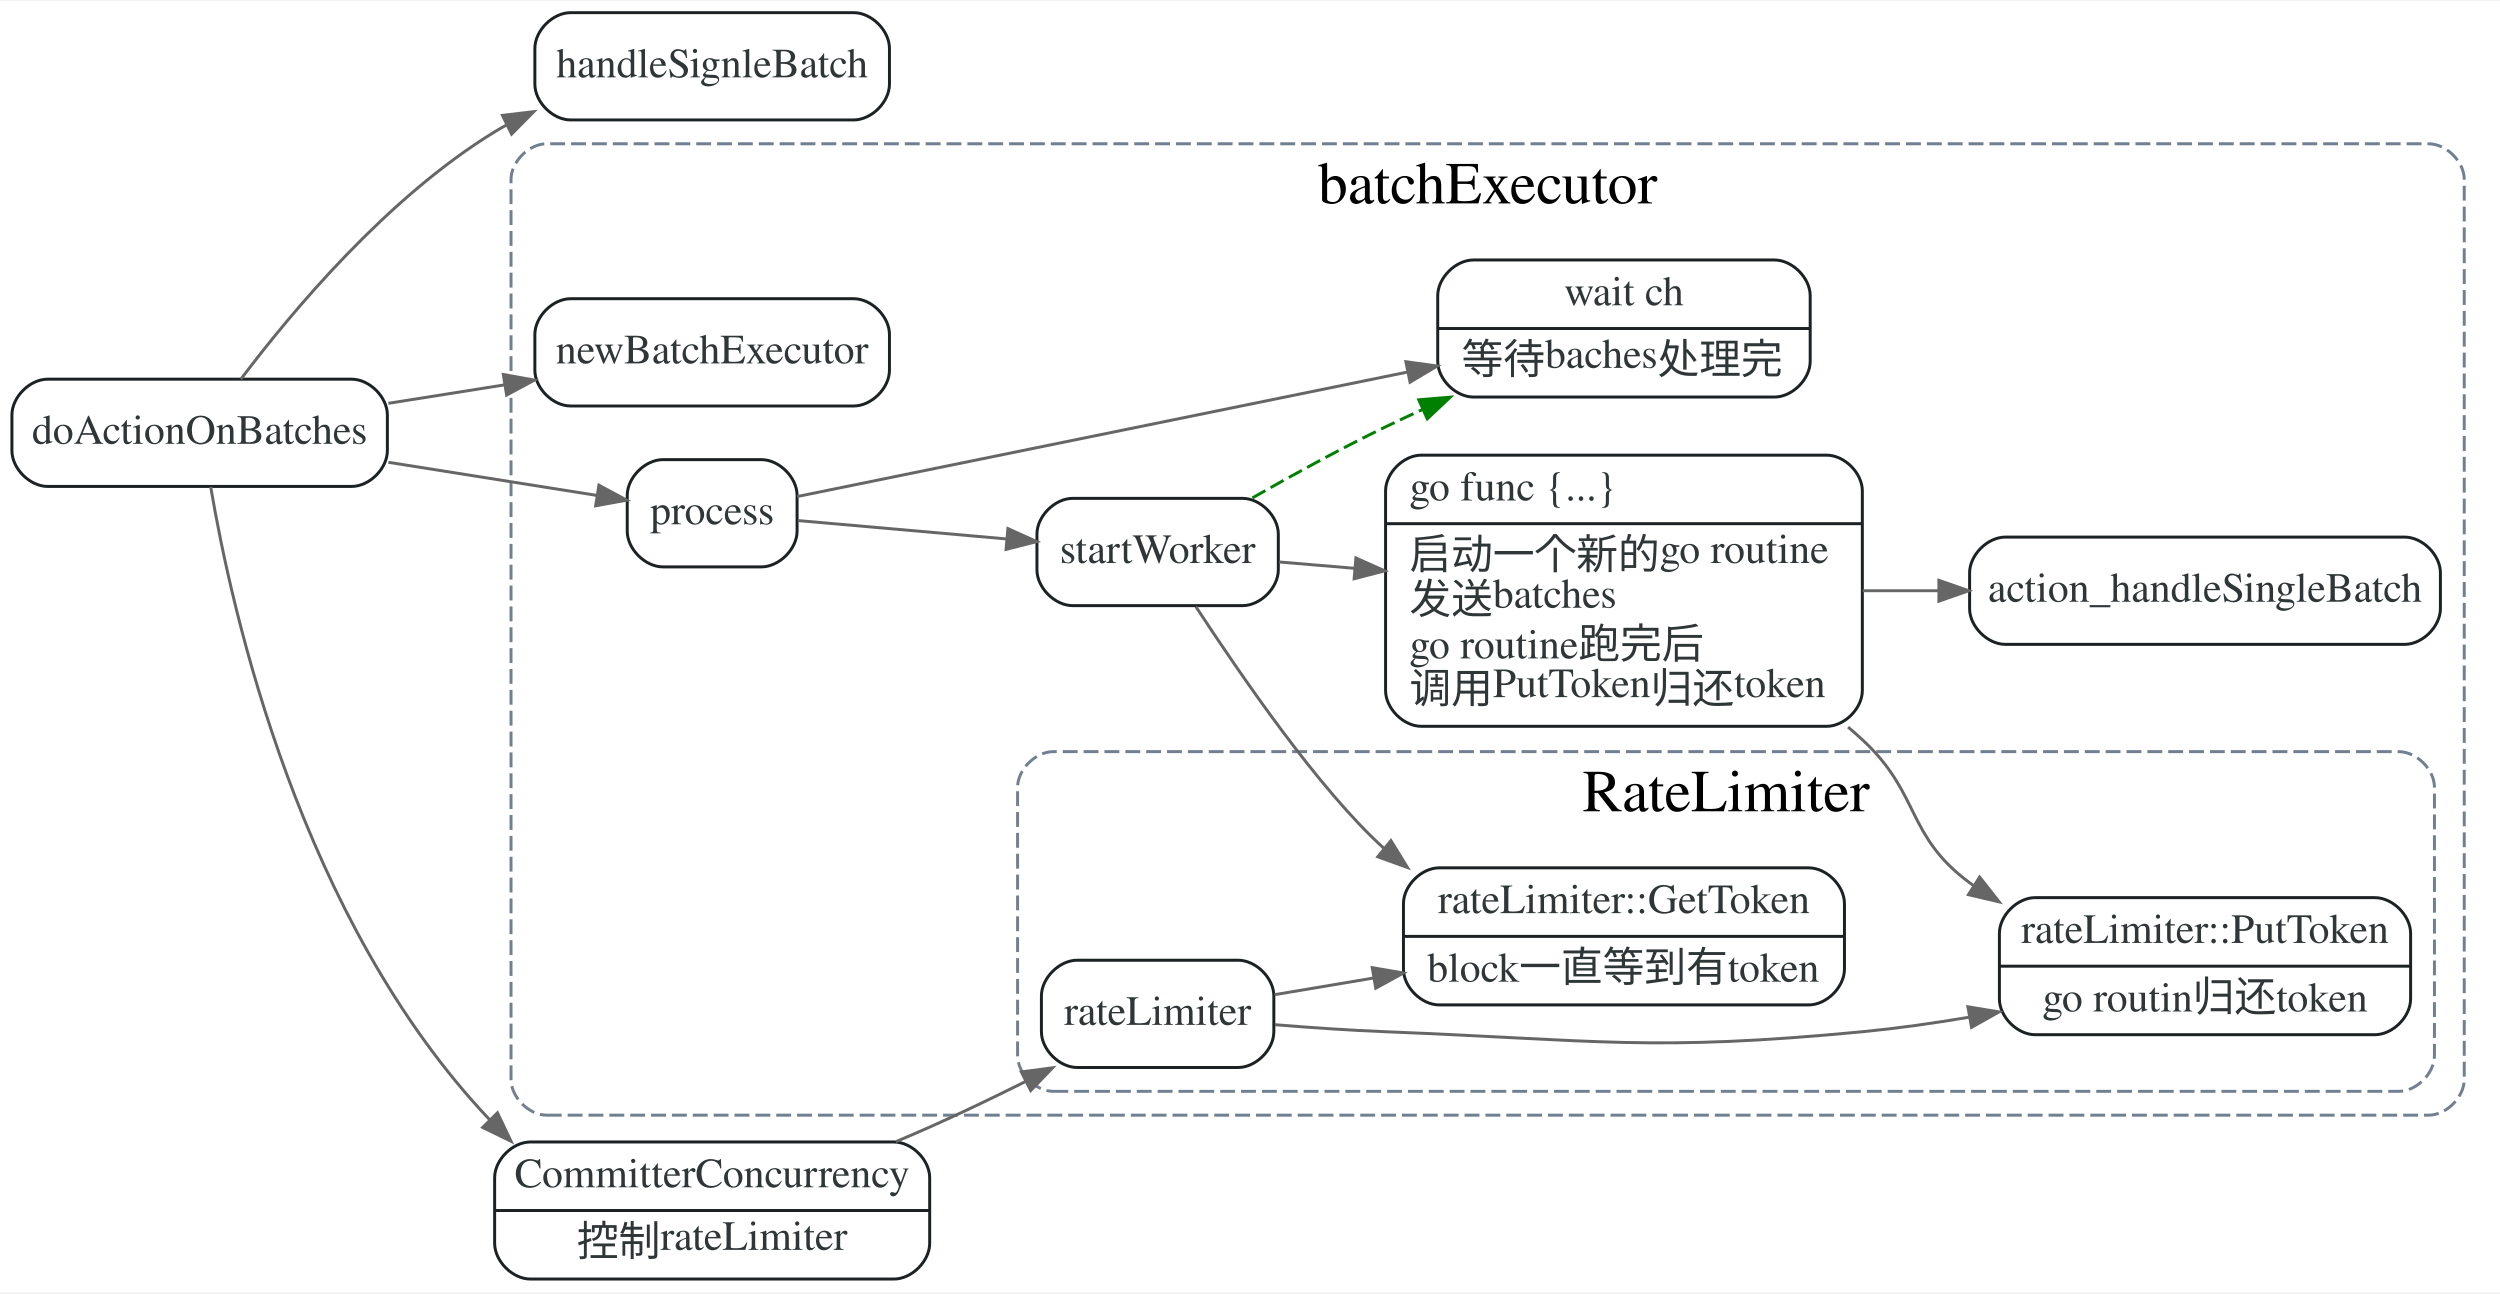
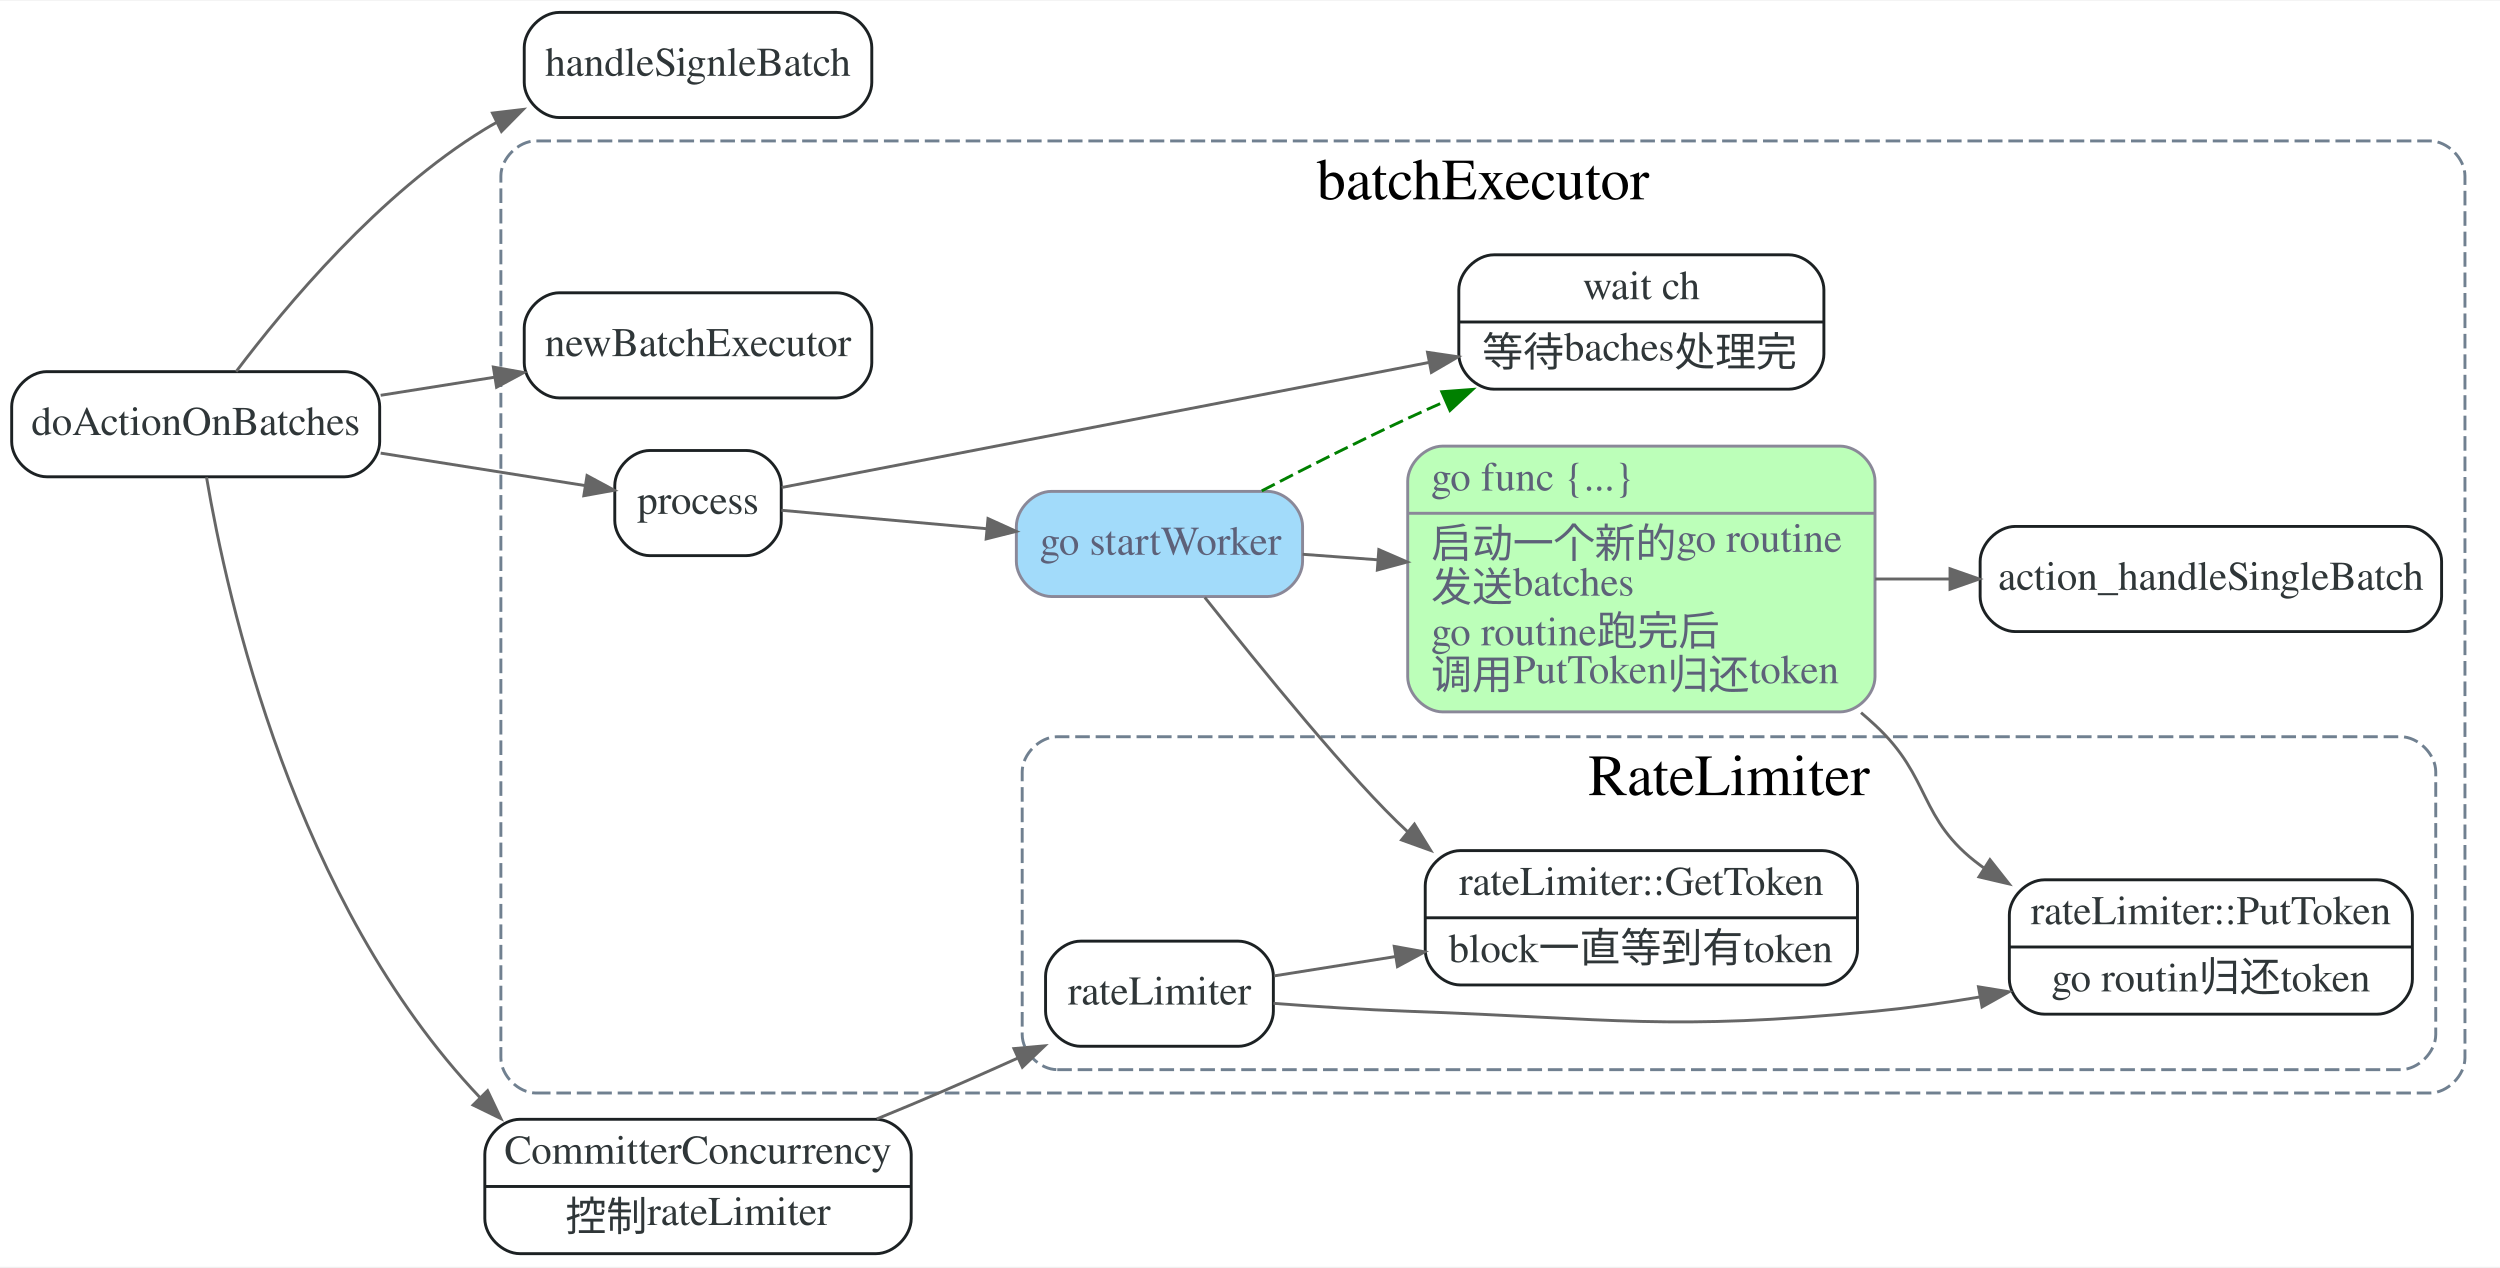
- <svg xmlns="http://www.w3.org/2000/svg" width="839pt" height="434pt" viewBox="0.00 0.00 839.00 433.50">
+ <svg xmlns="http://www.w3.org/2000/svg" width="856pt" height="434pt" viewBox="0.00 0.00 856.00 433.50">
  <g id="graph0" class="graph" transform="scale(1 1) rotate(0) translate(4 429.5)">
-     <polygon fill="white" stroke="transparent" points="-4,4 -4,-429.5 835,-429.5 835,4 -4,4" />
+     <polygon fill="white" stroke="transparent" points="-4,4 -4,-429.5 852,-429.5 852,4 -4,4" />
    <g id="clust2" class="cluster">
-       <path fill="none" stroke="slategrey" stroke-dasharray="5,2" d="M179.5,-55.5C179.5,-55.5 811,-55.5 811,-55.5 817,-55.5 823,-61.5 823,-67.5 823,-67.5 823,-369.5 823,-369.5 823,-375.5 817,-381.5 811,-381.5 811,-381.5 179.5,-381.5 179.5,-381.5 173.5,-381.5 167.5,-375.5 167.5,-369.5 167.5,-369.5 167.5,-67.5 167.5,-67.5 167.5,-61.5 173.5,-55.5 179.5,-55.5" />
-       <text text-anchor="middle" x="495.25" y="-361.5" font-family="Times,serif" font-size="20.00">batchExecutor</text>
+       <path fill="none" stroke="slategrey" stroke-dasharray="5,2" d="M179.5,-55.5C179.5,-55.5 828,-55.5 828,-55.5 834,-55.5 840,-61.5 840,-67.5 840,-67.5 840,-369.5 840,-369.5 840,-375.5 834,-381.5 828,-381.5 828,-381.5 179.5,-381.5 179.5,-381.5 173.5,-381.5 167.5,-375.5 167.5,-369.5 167.5,-369.5 167.5,-67.5 167.5,-67.5 167.5,-61.5 173.5,-55.5 179.5,-55.5" />
+       <text text-anchor="middle" x="503.75" y="-361.5" font-family="Times,serif" font-size="20.00">batchExecutor</text>
    </g>
    <g id="clust6" class="cluster">
-       <path fill="none" stroke="slategrey" stroke-dasharray="5,2" d="M349.5,-63.5C349.5,-63.5 801,-63.5 801,-63.5 807,-63.5 813,-69.5 813,-75.5 813,-75.5 813,-165.5 813,-165.5 813,-171.5 807,-177.5 801,-177.5 801,-177.5 349.5,-177.5 349.5,-177.5 343.5,-177.5 337.5,-171.5 337.5,-165.5 337.5,-165.5 337.5,-75.5 337.5,-75.5 337.5,-69.5 343.5,-63.5 349.5,-63.5" />
-       <text text-anchor="middle" x="575.25" y="-157.5" font-family="Times,serif" font-size="20.00">RateLimiter</text>
+       <path fill="none" stroke="slategrey" stroke-dasharray="5,2" d="M358,-63.5C358,-63.5 818,-63.5 818,-63.5 824,-63.5 830,-69.5 830,-75.5 830,-75.5 830,-165.5 830,-165.5 830,-171.5 824,-177.5 818,-177.5 818,-177.5 358,-177.5 358,-177.5 352,-177.5 346,-171.5 346,-165.5 346,-165.5 346,-75.5 346,-75.5 346,-69.5 352,-63.5 358,-63.5" />
+       <text text-anchor="middle" x="588" y="-157.5" font-family="Times,serif" font-size="20.00">RateLimiter</text>
    </g>
    <g id="node1" class="node">
      <path fill="none" stroke="#1c2123" d="M114,-302.5C114,-302.5 12,-302.5 12,-302.5 6,-302.5 0,-296.5 0,-290.5 0,-290.5 0,-278.5 0,-278.5 0,-272.5 6,-266.5 12,-266.5 12,-266.5 114,-266.5 114,-266.5 120,-266.5 126,-272.5 126,-278.5 126,-278.5 126,-290.5 126,-290.5 126,-296.5 120,-302.5 114,-302.5" />
      <text text-anchor="middle" x="63" y="-280.8" font-family="Times,serif" font-size="14.00" fill="#2f3638">doActionOnBatches</text>
    </g>
    <g id="node2" class="node">
      <path fill="none" stroke="#1c2123" d="M282.5,-425.5C282.5,-425.5 187.5,-425.5 187.5,-425.5 181.5,-425.5 175.5,-419.5 175.5,-413.5 175.5,-413.5 175.5,-401.5 175.5,-401.5 175.5,-395.5 181.5,-389.5 187.5,-389.5 187.5,-389.5 282.5,-389.5 282.5,-389.5 288.5,-389.5 294.5,-395.5 294.5,-401.5 294.5,-401.5 294.5,-413.5 294.5,-413.5 294.5,-419.5 288.5,-425.5 282.5,-425.5" />
      <text text-anchor="middle" x="235" y="-403.8" font-family="Times,serif" font-size="14.00" fill="#2f3638">handleSignleBatch</text>
    </g>
    <g id="edge1" class="edge">
      <path fill="none" stroke="#666666" d="M76.85,-302.52C93.86,-325.08 125.93,-363.46 162,-385.5 163.29,-386.29 164.61,-387.05 165.95,-387.79" />
      <polygon fill="#666666" stroke="#666666" points="164.62,-391.03 175.14,-392.28 167.7,-384.74 164.62,-391.03" />
    </g>
    <g id="node3" class="node">
      <path fill="none" stroke="#1c2123" d="M282.5,-329.5C282.5,-329.5 187.5,-329.5 187.5,-329.5 181.5,-329.5 175.5,-323.5 175.5,-317.5 175.5,-317.5 175.5,-305.5 175.5,-305.5 175.5,-299.5 181.5,-293.5 187.5,-293.5 187.5,-293.5 282.5,-293.5 282.5,-293.5 288.5,-293.5 294.5,-299.5 294.5,-305.5 294.5,-305.5 294.5,-317.5 294.5,-317.5 294.5,-323.5 288.5,-329.5 282.5,-329.5" />
      <text text-anchor="middle" x="235" y="-307.8" font-family="Times,serif" font-size="14.00" fill="#2f3638">newBatchExecutor</text>
    </g>
    <g id="edge2" class="edge">
      <path fill="none" stroke="#666666" d="M126.34,-294.4C138.97,-296.41 152.33,-298.53 165.18,-300.57" />
      <polygon fill="#666666" stroke="#666666" points="164.92,-304.07 175.35,-302.18 166.02,-297.16 164.92,-304.07" />
    </g>
    <g id="node4" class="node">
      <path fill="none" stroke="#1c2123" d="M251.5,-275.5C251.5,-275.5 218.5,-275.5 218.5,-275.5 212.5,-275.5 206.5,-269.5 206.5,-263.5 206.5,-263.5 206.5,-251.5 206.5,-251.5 206.5,-245.5 212.5,-239.5 218.5,-239.5 218.5,-239.5 251.5,-239.5 251.5,-239.5 257.5,-239.5 263.5,-245.5 263.5,-251.5 263.5,-251.5 263.5,-263.5 263.5,-263.5 263.5,-269.5 257.5,-275.5 251.5,-275.5" />
      <text text-anchor="middle" x="235" y="-253.8" font-family="Times,serif" font-size="14.00" fill="#2f3638">process</text>
    </g>
    <g id="edge3" class="edge">
      <path fill="none" stroke="#666666" d="M126.34,-274.6C149.85,-270.87 175.85,-266.74 196.41,-263.47" />
      <polygon fill="#666666" stroke="#666666" points="197,-266.92 206.33,-261.89 195.9,-260.01 197,-266.92" />
    </g>
    <g id="node5" class="node">
      <path fill="none" stroke="#1c2123" d="M174,-0.5C174,-0.5 296,-0.5 296,-0.5 302,-0.5 308,-6.5 308,-12.5 308,-12.5 308,-34.5 308,-34.5 308,-40.5 302,-46.5 296,-46.5 296,-46.5 174,-46.5 174,-46.5 168,-46.5 162,-40.5 162,-34.5 162,-34.5 162,-12.5 162,-12.5 162,-6.5 168,-0.5 174,-0.5" />
      <text text-anchor="middle" x="235" y="-31.3" font-family="Times,serif" font-size="14.00" fill="#2f3638">CommitterConcurrency</text>
      <polyline fill="none" stroke="#1c2123" points="162,-23.5 308,-23.5 " />
      <text text-anchor="middle" x="235" y="-8.3" font-family="Times,serif" font-size="14.00" fill="#2f3638">控制rateLimiter</text>
    </g>
    <g id="edge4" class="edge">
      <path fill="none" stroke="#666666" d="M66.71,-266.35C73.8,-224.71 96.63,-121.11 160.37,-53.93" />
      <polygon fill="#666666" stroke="#666666" points="162.95,-56.3 167.5,-46.74 157.98,-51.38 162.95,-56.3" />
    </g>
    <g id="node6" class="node">
-       <path fill="none" stroke="#1c2123" d="M413,-262.5C413,-262.5 356,-262.5 356,-262.5 350,-262.5 344,-256.5 344,-250.5 344,-250.5 344,-238.5 344,-238.5 344,-232.5 350,-226.5 356,-226.5 356,-226.5 413,-226.5 413,-226.5 419,-226.5 425,-232.5 425,-238.5 425,-238.5 425,-250.5 425,-250.5 425,-256.5 419,-262.5 413,-262.5" />
-       <text text-anchor="middle" x="384.5" y="-240.8" font-family="Times,serif" font-size="14.00" fill="#2f3638">startWorker</text>
+       <path fill="#a2dbfa" stroke="#8a8898" d="M356,-225.5C356,-225.5 430,-225.5 430,-225.5 436,-225.5 442,-231.5 442,-237.5 442,-237.5 442,-249.5 442,-249.5 442,-255.5 436,-261.5 430,-261.5 430,-261.5 356,-261.5 356,-261.5 350,-261.5 344,-255.5 344,-249.5 344,-249.5 344,-237.5 344,-237.5 344,-231.5 350,-225.5 356,-225.5" />
+       <text text-anchor="start" x="352" y="-239.8" font-family="Times,serif" font-size="14.00" fill="#5d6179">go startWorker</text>
    </g>
    <g id="edge5" class="edge">
-       <path fill="none" stroke="#666666" d="M263.74,-255.05C283.44,-253.32 310.44,-250.94 333.81,-248.88" />
-       <polygon fill="#666666" stroke="#666666" points="334.26,-252.35 343.91,-247.99 333.64,-245.38 334.26,-252.35" />
+       <path fill="none" stroke="#666666" d="M263.53,-255.03C282.97,-253.28 309.74,-250.88 333.81,-248.72" />
+       <polygon fill="#666666" stroke="#666666" points="334.29,-252.19 343.94,-247.81 333.66,-245.22 334.29,-252.19" />
    </g>
    <g id="node7" class="node">
-       <path fill="none" stroke="#1c2123" d="M490.5,-296.5C490.5,-296.5 591.5,-296.5 591.5,-296.5 597.5,-296.5 603.5,-302.5 603.5,-308.5 603.5,-308.5 603.5,-330.5 603.5,-330.5 603.5,-336.5 597.5,-342.5 591.5,-342.5 591.5,-342.5 490.5,-342.5 490.5,-342.5 484.5,-342.5 478.5,-336.5 478.5,-330.5 478.5,-330.5 478.5,-308.5 478.5,-308.5 478.5,-302.5 484.5,-296.5 490.5,-296.5" />
-       <text text-anchor="middle" x="541" y="-327.3" font-family="Times,serif" font-size="14.00" fill="#2f3638">wait ch</text>
-       <polyline fill="none" stroke="#1c2123" points="478.5,-319.5 603.5,-319.5 " />
-       <text text-anchor="start" x="486.5" y="-304.3" font-family="Times,serif" font-size="14.00" fill="#2f3638">等待baches处理完</text>
+       <path fill="none" stroke="#1c2123" d="M507.5,-296.5C507.5,-296.5 608.5,-296.5 608.5,-296.5 614.5,-296.5 620.5,-302.5 620.5,-308.5 620.5,-308.5 620.5,-330.5 620.5,-330.5 620.5,-336.5 614.5,-342.5 608.5,-342.5 608.5,-342.5 507.5,-342.5 507.5,-342.5 501.5,-342.5 495.5,-336.5 495.5,-330.5 495.5,-330.5 495.5,-308.5 495.5,-308.5 495.5,-302.5 501.5,-296.5 507.5,-296.5" />
+       <text text-anchor="middle" x="558" y="-327.3" font-family="Times,serif" font-size="14.00" fill="#2f3638">wait ch</text>
+       <polyline fill="none" stroke="#1c2123" points="495.5,-319.5 620.5,-319.5 " />
+       <text text-anchor="start" x="503.5" y="-304.3" font-family="Times,serif" font-size="14.00" fill="#2f3638">等待baches处理完</text>
    </g>
    <g id="edge6" class="edge">
-       <path fill="none" stroke="#666666" d="M263.51,-263.11C309.39,-272.47 402.93,-291.55 468.45,-304.91" />
-       <polygon fill="#666666" stroke="#666666" points="467.81,-308.35 478.31,-306.92 469.21,-301.49 467.81,-308.35" />
+       <path fill="none" stroke="#666666" d="M263.65,-262.84C312.42,-272.26 415.2,-292.11 485.19,-305.63" />
+       <polygon fill="#666666" stroke="#666666" points="484.78,-309.12 495.26,-307.58 486.11,-302.24 484.78,-309.12" />
    </g>
    <g id="node12" class="node">
-       <path fill="none" stroke="#1c2123" d="M411.5,-107.5C411.5,-107.5 357.5,-107.5 357.5,-107.5 351.5,-107.5 345.5,-101.5 345.5,-95.5 345.5,-95.5 345.5,-83.5 345.5,-83.5 345.5,-77.5 351.5,-71.5 357.5,-71.5 357.5,-71.5 411.5,-71.5 411.5,-71.5 417.5,-71.5 423.5,-77.5 423.5,-83.5 423.5,-83.5 423.5,-95.5 423.5,-95.5 423.5,-101.5 417.5,-107.5 411.5,-107.5" />
-       <text text-anchor="middle" x="384.5" y="-85.8" font-family="Times,serif" font-size="14.00" fill="#2f3638">rateLimiter</text>
+       <path fill="none" stroke="#1c2123" d="M420,-107.5C420,-107.5 366,-107.5 366,-107.5 360,-107.5 354,-101.5 354,-95.5 354,-95.5 354,-83.5 354,-83.5 354,-77.5 360,-71.5 366,-71.5 366,-71.5 420,-71.5 420,-71.5 426,-71.5 432,-77.5 432,-83.5 432,-83.5 432,-95.5 432,-95.5 432,-101.5 426,-107.5 420,-107.5" />
+       <text text-anchor="middle" x="393" y="-85.8" font-family="Times,serif" font-size="14.00" fill="#2f3638">rateLimiter</text>
    </g>
    <g id="edge12" class="edge">
-       <path fill="none" stroke="#666666" d="M296.67,-46.61C300.52,-48.23 304.32,-49.86 308,-51.5 318.58,-56.21 329.81,-61.62 340.28,-66.86" />
-       <polygon fill="#666666" stroke="#666666" points="338.75,-70.01 349.25,-71.4 341.91,-63.76 338.75,-70.01" />
+       <path fill="none" stroke="#666666" d="M296.21,-46.63C300.21,-48.26 304.17,-49.89 308,-51.5 319.88,-56.49 332.59,-62.1 344.44,-67.44" />
+       <polygon fill="#666666" stroke="#666666" points="343.17,-70.71 353.72,-71.66 346.06,-64.34 343.17,-70.71" />
    </g>
    <g id="edge9" class="edge">
-       <path fill="none" stroke="green" stroke-dasharray="5,2" d="M416.31,-262.66C429.84,-270.37 446.02,-279.23 461,-286.5 465.02,-288.45 469.19,-290.4 473.41,-292.32" />
-       <polygon fill="green" stroke="green" points="472.14,-295.58 482.7,-296.46 474.99,-289.19 472.14,-295.58" />
+       <path fill="none" stroke="green" stroke-dasharray="5,2" d="M428.03,-261.68C443.2,-269.58 461.36,-278.78 478,-286.5 482.13,-288.42 486.41,-290.35 490.73,-292.26" />
+       <polygon fill="green" stroke="green" points="489.67,-295.62 500.24,-296.41 492.47,-289.2 489.67,-295.62" />
    </g>
    <g id="node8" class="node">
-       <path fill="none" stroke="#1c2123" d="M479,-92.5C479,-92.5 603,-92.5 603,-92.5 609,-92.5 615,-98.5 615,-104.5 615,-104.5 615,-126.5 615,-126.5 615,-132.5 609,-138.5 603,-138.5 603,-138.5 479,-138.5 479,-138.5 473,-138.5 467,-132.5 467,-126.5 467,-126.5 467,-104.5 467,-104.5 467,-98.5 473,-92.5 479,-92.5" />
-       <text text-anchor="middle" x="541" y="-123.3" font-family="Times,serif" font-size="14.00" fill="#2f3638">rateLimiter::GetToken</text>
-       <polyline fill="none" stroke="#1c2123" points="467,-115.5 615,-115.5 " />
-       <text text-anchor="start" x="475" y="-100.3" font-family="Times,serif" font-size="14.00" fill="#2f3638">block一直等到有token</text>
+       <path fill="none" stroke="#1c2123" d="M496,-92.5C496,-92.5 620,-92.5 620,-92.5 626,-92.5 632,-98.5 632,-104.5 632,-104.5 632,-126.5 632,-126.5 632,-132.5 626,-138.5 620,-138.5 620,-138.5 496,-138.5 496,-138.5 490,-138.5 484,-132.5 484,-126.5 484,-126.5 484,-104.5 484,-104.5 484,-98.5 490,-92.5 496,-92.5" />
+       <text text-anchor="middle" x="558" y="-123.3" font-family="Times,serif" font-size="14.00" fill="#2f3638">rateLimiter::GetToken</text>
+       <polyline fill="none" stroke="#1c2123" points="484,-115.5 632,-115.5 " />
+       <text text-anchor="start" x="492" y="-100.3" font-family="Times,serif" font-size="14.00" fill="#2f3638">block一直等到有token</text>
    </g>
    <g id="edge7" class="edge">
-       <path fill="none" stroke="#666666" d="M397.32,-226.17C412.4,-203.19 438.55,-164.84 460.48,-145.02" />
-       <polygon fill="#666666" stroke="#666666" points="462.8,-147.64 468.35,-138.61 458.38,-142.21 462.8,-147.64" />
+       <path fill="none" stroke="#666666" d="M408.52,-225.19C427.25,-201.69 459.07,-162.29 477.96,-144.98" />
+       <polygon fill="#666666" stroke="#666666" points="480.3,-147.58 485.86,-138.56 475.89,-142.15 480.3,-147.58" />
    </g>
    <g id="node9" class="node">
-       <path fill="none" stroke="#1c2123" d="M473,-186C473,-186 609,-186 609,-186 615,-186 621,-192 621,-198 621,-198 621,-265 621,-265 621,-271 615,-277 609,-277 609,-277 473,-277 473,-277 467,-277 461,-271 461,-265 461,-265 461,-198 461,-198 461,-192 467,-186 473,-186" />
-       <text text-anchor="start" x="469" y="-261.8" font-family="Times,serif" font-size="14.00" fill="#2f3638">go func {...}</text>
-       <polyline fill="none" stroke="#1c2123" points="461,-254 621,-254 " />
-       <text text-anchor="start" x="469" y="-238.8" font-family="Times,serif" font-size="14.00" fill="#2f3638">启动一个新的go routine</text>
-       <text text-anchor="start" x="469" y="-223.8" font-family="Times,serif" font-size="14.00" fill="#2f3638"> 发送batches</text>
-       <text text-anchor="start" x="469" y="-208.8" font-family="Times,serif" font-size="14.00" fill="#2f3638"> go routine跑完后</text>
-       <text text-anchor="start" x="469" y="-193.8" font-family="Times,serif" font-size="14.00" fill="#2f3638"> 调用PutToken归还token</text>
+       <path fill="#bcffb9" stroke="#8a8898" d="M490,-186C490,-186 626,-186 626,-186 632,-186 638,-192 638,-198 638,-198 638,-265 638,-265 638,-271 632,-277 626,-277 626,-277 490,-277 490,-277 484,-277 478,-271 478,-265 478,-265 478,-198 478,-198 478,-192 484,-186 490,-186" />
+       <text text-anchor="start" x="486" y="-261.8" font-family="Times,serif" font-size="14.00" fill="#5d6179">go func {...}</text>
+       <polyline fill="none" stroke="#8a8898" points="478,-254 638,-254 " />
+       <text text-anchor="start" x="486" y="-238.8" font-family="Times,serif" font-size="14.00" fill="#5d6179">启动一个新的go routine</text>
+       <text text-anchor="start" x="486" y="-223.8" font-family="Times,serif" font-size="14.00" fill="#5d6179"> 发送batches</text>
+       <text text-anchor="start" x="486" y="-208.8" font-family="Times,serif" font-size="14.00" fill="#5d6179"> go routine跑完后</text>
+       <text text-anchor="start" x="486" y="-193.8" font-family="Times,serif" font-size="14.00" fill="#5d6179"> 调用PutToken归还token</text>
    </g>
    <g id="edge8" class="edge">
-       <path fill="none" stroke="#666666" d="M425.29,-241.15C433.21,-240.49 441.83,-239.76 450.67,-239.02" />
-       <polygon fill="#666666" stroke="#666666" points="451.04,-242.5 460.71,-238.17 450.45,-235.52 451.04,-242.5" />
+       <path fill="none" stroke="#666666" d="M442.02,-239.96C450.21,-239.36 458.94,-238.72 467.8,-238.07" />
+       <polygon fill="#666666" stroke="#666666" points="468.11,-241.55 477.83,-237.33 467.6,-234.57 468.11,-241.55" />
    </g>
    <g id="node10" class="node">
-       <path fill="none" stroke="#1c2123" d="M679,-82.5C679,-82.5 793,-82.5 793,-82.5 799,-82.5 805,-88.5 805,-94.5 805,-94.5 805,-116.5 805,-116.5 805,-122.5 799,-128.5 793,-128.5 793,-128.5 679,-128.5 679,-128.5 673,-128.5 667,-122.5 667,-116.5 667,-116.5 667,-94.5 667,-94.5 667,-88.5 673,-82.5 679,-82.5" />
-       <text text-anchor="middle" x="736" y="-113.3" font-family="Times,serif" font-size="14.00" fill="#2f3638">rateLimiter::PutToken</text>
-       <polyline fill="none" stroke="#1c2123" points="667,-105.5 805,-105.5 " />
-       <text text-anchor="middle" x="736" y="-90.3" font-family="Times,serif" font-size="14.00" fill="#2f3638">go routin归还token</text>
+       <path fill="none" stroke="#1c2123" d="M696,-82.5C696,-82.5 810,-82.5 810,-82.5 816,-82.5 822,-88.5 822,-94.5 822,-94.5 822,-116.5 822,-116.5 822,-122.5 816,-128.5 810,-128.5 810,-128.5 696,-128.5 696,-128.5 690,-128.5 684,-122.5 684,-116.5 684,-116.5 684,-94.5 684,-94.5 684,-88.5 690,-82.5 696,-82.5" />
+       <text text-anchor="middle" x="753" y="-113.3" font-family="Times,serif" font-size="14.00" fill="#2f3638">rateLimiter::PutToken</text>
+       <polyline fill="none" stroke="#1c2123" points="684,-105.5 822,-105.5 " />
+       <text text-anchor="middle" x="753" y="-90.3" font-family="Times,serif" font-size="14.00" fill="#2f3638">go routin归还token</text>
    </g>
    <g id="edge10" class="edge">
-       <path fill="none" stroke="#666666" d="M616.22,-185.74C617.85,-184.35 619.45,-182.93 621,-181.5 640.59,-163.41 635.55,-149.34 657,-133.5 657.39,-133.21 657.78,-132.93 658.18,-132.64" />
-       <polygon fill="#666666" stroke="#666666" points="660.36,-135.41 666.92,-127.09 656.6,-129.5 660.36,-135.41" />
+       <path fill="none" stroke="#666666" d="M633.22,-185.74C634.85,-184.35 636.45,-182.93 638,-181.5 657.59,-163.41 652.55,-149.34 674,-133.5 674.39,-133.21 674.78,-132.93 675.18,-132.64" />
+       <polygon fill="#666666" stroke="#666666" points="677.36,-135.41 683.92,-127.09 673.6,-129.5 677.36,-135.41" />
    </g>
    <g id="node11" class="node">
-       <path fill="none" stroke="#1c2123" d="M803,-249.5C803,-249.5 669,-249.5 669,-249.5 663,-249.5 657,-243.5 657,-237.5 657,-237.5 657,-225.5 657,-225.5 657,-219.5 663,-213.5 669,-213.5 669,-213.5 803,-213.5 803,-213.5 809,-213.5 815,-219.5 815,-225.5 815,-225.5 815,-237.5 815,-237.5 815,-243.5 809,-249.5 803,-249.5" />
-       <text text-anchor="middle" x="736" y="-227.8" font-family="Times,serif" font-size="14.00" fill="#2f3638">action_handleSingleBatch</text>
+       <path fill="none" stroke="#1c2123" d="M820,-249.5C820,-249.5 686,-249.5 686,-249.5 680,-249.5 674,-243.5 674,-237.5 674,-237.5 674,-225.5 674,-225.5 674,-219.5 680,-213.5 686,-213.5 686,-213.5 820,-213.5 820,-213.5 826,-213.5 832,-219.5 832,-225.5 832,-225.5 832,-237.5 832,-237.5 832,-243.5 826,-249.5 820,-249.5" />
+       <text text-anchor="middle" x="753" y="-227.8" font-family="Times,serif" font-size="14.00" fill="#2f3638">action_handleSingleBatch</text>
    </g>
    <g id="edge11" class="edge">
-       <path fill="none" stroke="#666666" d="M621.06,-231.5C629.42,-231.5 637.96,-231.5 646.43,-231.5" />
-       <polygon fill="#666666" stroke="#666666" points="646.69,-235 656.69,-231.5 646.69,-228 646.69,-235" />
+       <path fill="none" stroke="#666666" d="M638.06,-231.5C646.42,-231.5 654.96,-231.5 663.43,-231.5" />
+       <polygon fill="#666666" stroke="#666666" points="663.69,-235 673.69,-231.5 663.69,-228 663.69,-235" />
    </g>
    <g id="edge13" class="edge">
-       <path fill="none" stroke="#666666" d="M423.69,-95.93C433.85,-97.64 445.23,-99.55 456.8,-101.5" />
-       <polygon fill="#666666" stroke="#666666" points="456.53,-105 466.98,-103.21 457.7,-98.1 456.53,-105" />
+       <path fill="none" stroke="#666666" d="M432.22,-95.6C444.75,-97.6 459.22,-99.9 473.76,-102.22" />
+       <polygon fill="#666666" stroke="#666666" points="473.38,-105.71 483.81,-103.83 474.49,-98.79 473.38,-105.71" />
    </g>
    <g id="edge14" class="edge">
-       <path fill="none" stroke="#666666" d="M423.87,-85.86C435.76,-84.89 448.91,-83.98 461,-83.5 532.06,-80.68 550.21,-76.73 621,-83.5 632.68,-84.62 644.94,-86.36 656.91,-88.39" />
-       <polygon fill="#666666" stroke="#666666" points="656.43,-91.86 666.89,-90.16 657.65,-84.97 656.43,-91.86" />
+       <path fill="none" stroke="#666666" d="M432.02,-86.21C446.41,-85.11 462.95,-84.04 478,-83.5 549.07,-80.97 567.21,-76.73 638,-83.5 649.68,-84.62 661.94,-86.36 673.91,-88.39" />
+       <polygon fill="#666666" stroke="#666666" points="673.43,-91.86 683.89,-90.16 674.65,-84.97 673.43,-91.86" />
    </g>
  </g>
</svg>
